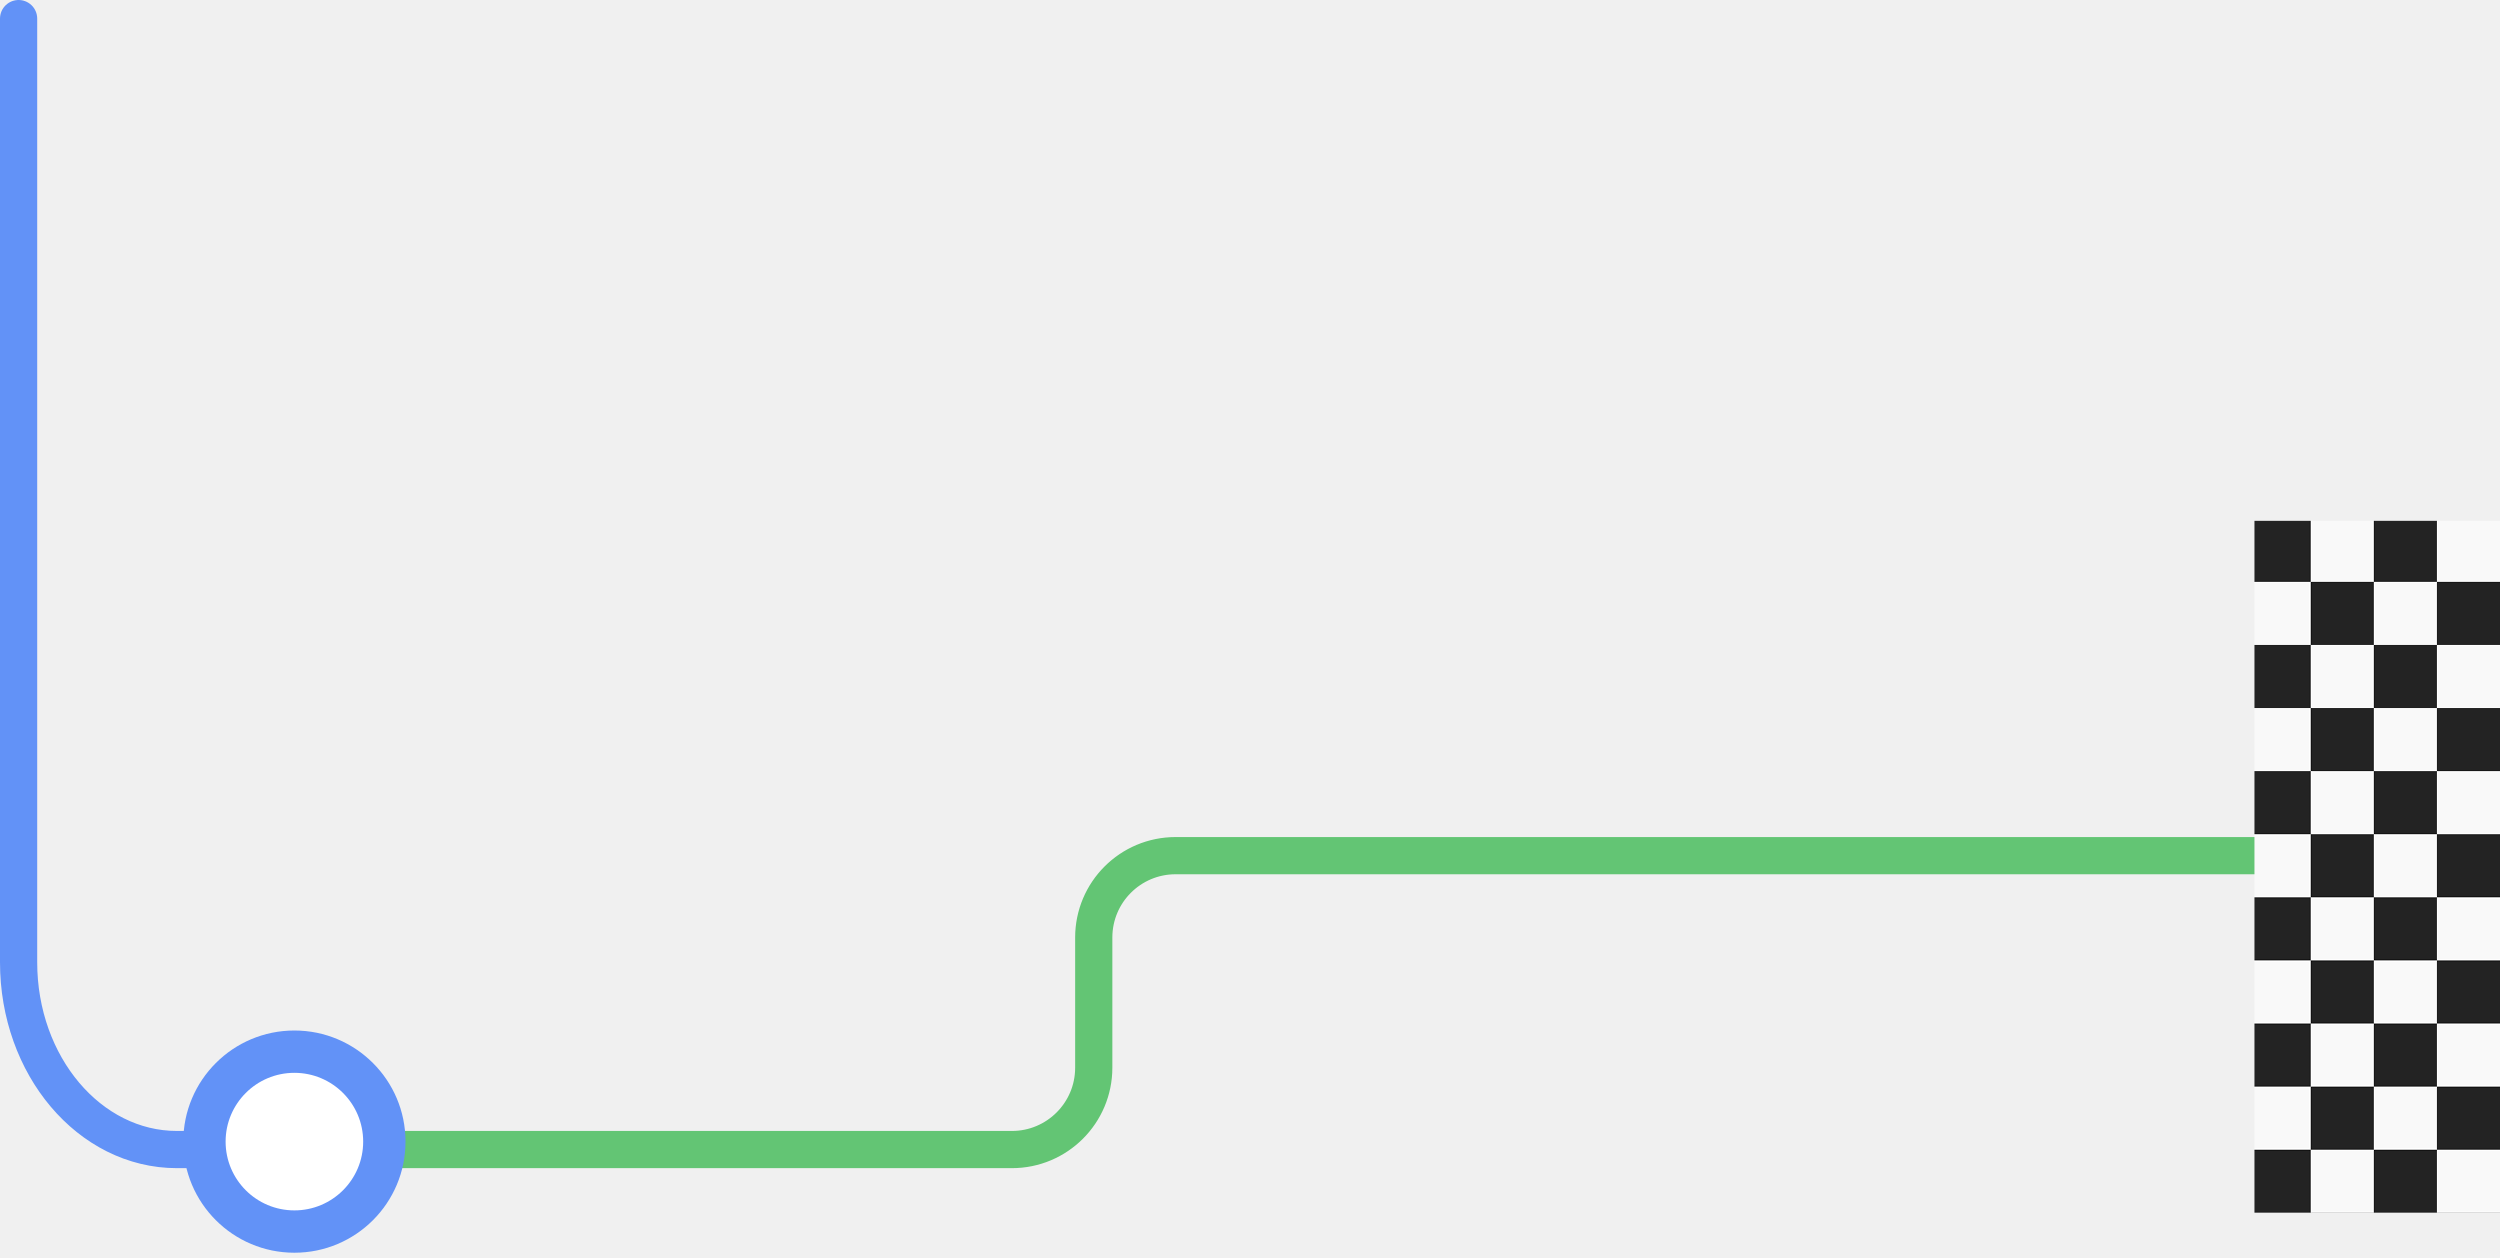
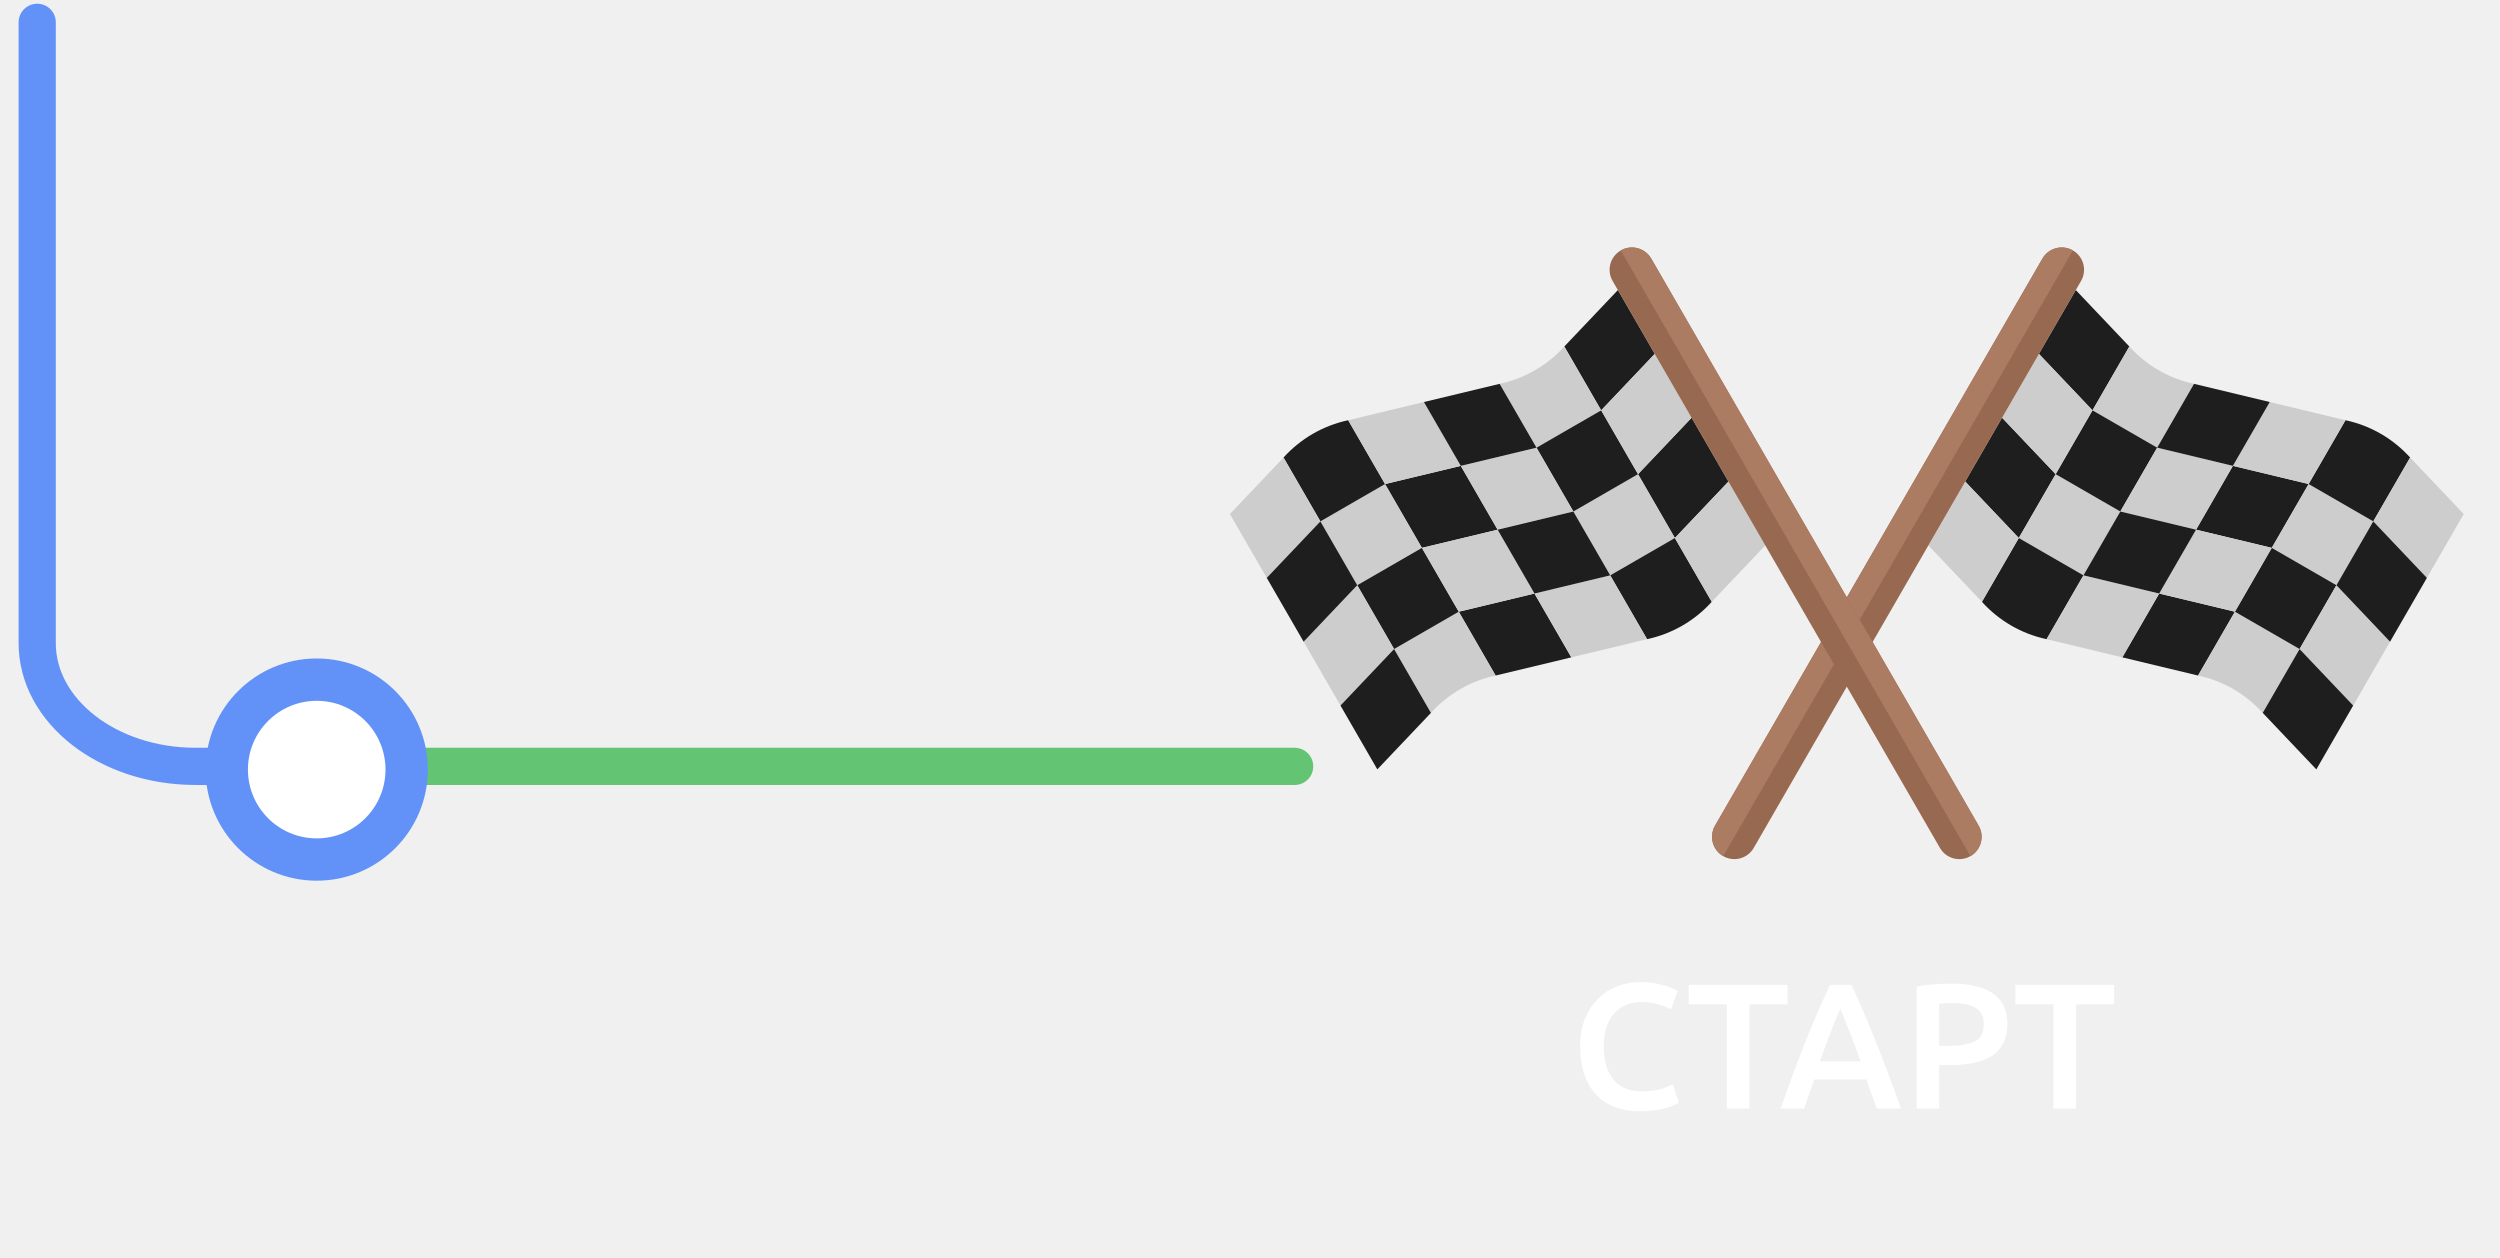
<svg xmlns="http://www.w3.org/2000/svg" width="336" height="169" viewBox="0 0 336 169" fill="none">
-   <g clip-path="url(#clip0_1878_4)">
-     <path d="M2.5 2.5V129.329C2.5 143.231 12.027 154.5 23.778 154.5H136C142.075 154.5 147 149.575 147 143.5V126C147 119.925 151.925 115 158 115H309" stroke="url(#paint0_linear_1878_4)" stroke-width="5" stroke-linecap="round" />
-     <path d="M39.567 168.366C47.814 168.366 54.5 161.68 54.5 153.433C54.5 145.185 47.814 138.5 39.567 138.5C31.319 138.5 24.633 145.185 24.633 153.433C24.633 161.68 31.319 168.366 39.567 168.366Z" fill="#6292F7" />
-     <path d="M39.567 162.677C44.672 162.677 48.811 158.539 48.811 153.433C48.811 148.327 44.672 144.188 39.567 144.188C34.461 144.188 30.322 148.327 30.322 153.433C30.322 158.539 34.461 162.677 39.567 162.677Z" fill="white" />
-     <path d="M336 70L303 70L303 163L336 163L336 70Z" fill="url(#pattern0_1878_4)" />
-   </g>
+   <path d="M5 3V86.44C5 95.586 14.527 103 26.278 103H174" stroke="url(#paint0_linear_1878_4)" stroke-width="5" stroke-linecap="round" />
+   <path d="M42.567 118.366C50.814 118.366 57.5 111.68 57.5 103.433C57.5 95.185 50.814 88.499 42.567 88.499C34.319 88.499 27.633 95.185 27.633 103.433C27.633 111.68 34.319 118.366 42.567 118.366Z" fill="#6292F7" />
+   <path d="M42.567 112.677C47.672 112.677 51.811 108.539 51.811 103.433C51.811 98.327 47.672 94.189 42.567 94.189C37.461 94.189 33.322 98.327 33.322 103.433C33.322 108.539 37.461 112.677 42.567 112.677Z" fill="white" />
+   <path d="M278.979 38.978L286.184 46.57L281.231 55.149L274.025 47.557L278.979 38.978Z" fill="#1E1E1E" />
+   <path d="M269.072 56.136L276.278 63.728L271.325 72.308L264.119 64.716L269.072 56.136Z" fill="#1E1E1E" />
+   <path d="M300.1 62.611L310.278 65.056L305.325 73.635L295.147 71.191L300.1 62.611Z" fill="#1E1E1E" />
+   <path d="M290.194 79.77L300.371 82.214L295.418 90.793L285.24 88.349L290.194 79.77Z" fill="#1E1E1E" />
+   <path d="M286.184 46.57C288.48 49.117 291.522 50.873 294.876 51.588L289.923 60.167L281.231 55.149L286.184 46.57Z" fill="#CDCDCD" />
+   <path d="M276.278 63.728L284.969 68.746L280.016 77.326L271.325 72.308L276.278 63.728Z" fill="#CDCDCD" />
+   <path d="M310.278 65.056L318.969 70.074L314.016 78.653L305.325 73.635L310.278 65.056Z" fill="#CDCDCD" />
+   <path d="M300.371 82.214L309.063 87.232L304.11 95.812C301.814 93.265 298.772 91.508 295.418 90.793L300.371 82.214Z" fill="#CDCDCD" />
+   <path d="M281.231 55.149L289.923 60.167L284.969 68.746L276.278 63.728L281.231 55.149Z" fill="#1E1E1E" />
+   <path d="M271.325 72.308L280.016 77.326L275.063 85.905C271.709 85.19 268.667 83.434 266.371 80.887L271.325 72.308Z" fill="#1E1E1E" />
+   <path d="M305.325 73.635L314.016 78.653L309.063 87.232L300.371 82.214L305.325 73.635Z" fill="#1E1E1E" />
+   <path d="M315.231 56.477C318.585 57.191 321.627 58.948 323.923 61.495L318.969 70.074L310.278 65.056L315.231 56.477Z" fill="#1E1E1E" />
+   <path d="M274.025 47.557L281.231 55.149L276.278 63.728L269.072 56.136L274.025 47.557Z" fill="#CDCDCD" />
+   <path d="M264.119 64.716L271.325 72.308L266.371 80.887L259.166 73.295L264.119 64.716Z" fill="#CDCDCD" />
+   <path d="M295.147 71.191L305.325 73.635L300.371 82.214L290.194 79.77L295.147 71.191Z" fill="#CDCDCD" />
+   <path d="M305.053 54.032L315.231 56.477L310.278 65.056L300.1 62.611L305.053 54.032Z" fill="#CDCDCD" />
+   <path d="M289.923 60.167L300.1 62.611L295.147 71.191L284.969 68.746L289.923 60.167Z" fill="#CDCDCD" />
+   <path d="M280.016 77.326L290.194 79.77L285.24 88.349L275.063 85.905L280.016 77.326Z" fill="#CDCDCD" />
+   <path d="M314.016 78.653L321.222 86.245L316.269 94.824L309.063 87.232L314.016 78.653Z" fill="#CDCDCD" />
+   <path d="M323.923 61.495L331.128 69.087L326.175 77.666L318.969 70.074L323.923 61.495Z" fill="#CDCDCD" />
+   <path d="M294.876 51.588L305.053 54.032L300.1 62.611L289.923 60.167L294.876 51.588Z" fill="#1E1E1E" />
+   <path d="M284.969 68.746L295.147 71.191L290.194 79.77L280.016 77.326L284.969 68.746Z" fill="#1E1E1E" />
+   <path d="M318.969 70.074L326.175 77.666L321.222 86.245L314.016 78.653L318.969 70.074Z" fill="#1E1E1E" />
+   <path d="M309.063 87.232L316.269 94.824L311.315 103.404L304.11 95.812L309.063 87.232Z" fill="#1E1E1E" />
+   <rect x="276" y="32.159" width="6" height="94" rx="3" transform="rotate(30 276 32.1592)" fill="#976950" />
+   <path d="M231.598 115.066C230.163 114.237 229.671 112.402 230.5 110.967L274.5 34.757C275.328 33.322 277.163 32.831 278.598 33.659L231.598 115.066Z" fill="#AC7C62" />
+   <path d="M217.449 38.978L210.244 46.57L215.197 55.149L222.403 47.557L217.449 38.978Z" fill="#1E1E1E" />
+   <path d="M227.356 56.136L220.15 63.728L225.103 72.308L232.309 64.716L227.356 56.136Z" fill="#1E1E1E" />
+   <path d="M196.328 62.611L186.15 65.056L191.103 73.635L201.281 71.191L196.328 62.611Z" fill="#1E1E1E" />
+   <path d="M206.234 79.77L196.057 82.214L201.01 90.793L211.188 88.349L206.234 79.77Z" fill="#1E1E1E" />
+   <path d="M210.244 46.57C207.948 49.117 204.906 50.873 201.552 51.588L206.505 60.167L215.197 55.149L210.244 46.57Z" fill="#CDCDCD" />
+   <path d="M220.15 63.728L211.459 68.746L216.412 77.326L225.103 72.308L220.15 63.728Z" fill="#CDCDCD" />
+   <path d="M186.15 65.056L177.459 70.074L182.412 78.653L191.103 73.635L186.15 65.056Z" fill="#CDCDCD" />
+   <path d="M196.057 82.214L187.365 87.232L192.318 95.812C194.614 93.265 197.656 91.508 201.01 90.793L196.057 82.214Z" fill="#CDCDCD" />
+   <path d="M215.197 55.149L206.505 60.167L211.459 68.746L220.15 63.728L215.197 55.149Z" fill="#1E1E1E" />
+   <path d="M225.103 72.308L216.412 77.326L221.365 85.905C224.719 85.19 227.761 83.434 230.057 80.887L225.103 72.308Z" fill="#1E1E1E" />
+   <path d="M191.103 73.635L182.412 78.653L187.365 87.232L196.057 82.214L191.103 73.635Z" fill="#1E1E1E" />
+   <path d="M181.197 56.477C177.843 57.191 174.801 58.948 172.505 61.495L177.459 70.074L186.15 65.056L181.197 56.477Z" fill="#1E1E1E" />
+   <path d="M222.403 47.557L215.197 55.149L220.15 63.728L227.356 56.136L222.403 47.557Z" fill="#CDCDCD" />
+   <path d="M232.309 64.716L225.103 72.308L230.057 80.887L237.262 73.295L232.309 64.716Z" fill="#CDCDCD" />
+   <path d="M201.281 71.191L191.103 73.635L196.057 82.214L206.234 79.77L201.281 71.191Z" fill="#CDCDCD" />
+   <path d="M191.375 54.032L181.197 56.477L186.15 65.056L196.328 62.611L191.375 54.032Z" fill="#CDCDCD" />
+   <path d="M206.505 60.167L196.328 62.611L201.281 71.191L211.459 68.746L206.505 60.167Z" fill="#CDCDCD" />
+   <path d="M216.412 77.326L206.234 79.77L211.188 88.349L221.365 85.905L216.412 77.326Z" fill="#CDCDCD" />
+   <path d="M182.412 78.653L175.206 86.245L180.159 94.824L187.365 87.232L182.412 78.653Z" fill="#CDCDCD" />
+   <path d="M172.505 61.495L165.3 69.087L170.253 77.666L177.459 70.074L172.505 61.495Z" fill="#CDCDCD" />
+   <path d="M201.552 51.588L191.375 54.032L196.328 62.611L206.505 60.167L201.552 51.588Z" fill="#1E1E1E" />
+   <path d="M211.459 68.746L201.281 71.191L206.234 79.77L216.412 77.326L211.459 68.746Z" fill="#1E1E1E" />
+   <path d="M177.459 70.074L170.253 77.666L175.206 86.245L182.412 78.653L177.459 70.074Z" fill="#1E1E1E" />
+   <path d="M187.365 87.232L180.159 94.824L185.113 103.404L192.318 95.812L187.365 87.232Z" fill="#1E1E1E" />
+   <rect width="6" height="94" rx="3" transform="matrix(-0.866025 0.5 0.5 0.866025 220.428 32.1592)" fill="#976950" />
+   <path d="M264.83 115.066C266.265 114.238 266.757 112.403 265.928 110.968L221.928 34.758C221.1 33.323 219.265 32.831 217.83 33.66L264.83 115.066Z" fill="#AC7C62" />
+   <path d="M220.384 149.36C219.136 149.36 218.016 149.168 217.024 148.784C216.032 148.4 215.192 147.84 214.504 147.104C213.816 146.352 213.288 145.44 212.92 144.368C212.552 143.296 212.368 142.064 212.368 140.672C212.368 139.28 212.576 138.048 212.992 136.976C213.424 135.904 214.008 135 214.744 134.264C215.48 133.512 216.344 132.944 217.336 132.56C218.328 132.176 219.392 131.984 220.528 131.984C221.216 131.984 221.84 132.04 222.4 132.152C222.96 132.248 223.448 132.36 223.864 132.488C224.28 132.616 224.624 132.752 224.896 132.896C225.168 133.04 225.36 133.144 225.472 133.208L224.584 135.68C224.2 135.44 223.648 135.216 222.928 135.008C222.224 134.784 221.456 134.672 220.624 134.672C219.904 134.672 219.232 134.8 218.608 135.056C217.984 135.296 217.44 135.664 216.976 136.16C216.528 136.656 216.176 137.28 215.92 138.032C215.664 138.784 215.536 139.656 215.536 140.648C215.536 141.528 215.632 142.336 215.824 143.072C216.032 143.808 216.344 144.448 216.76 144.992C217.176 145.52 217.704 145.936 218.344 146.24C218.984 146.528 219.752 146.672 220.648 146.672C221.72 146.672 222.592 146.568 223.264 146.36C223.936 146.136 224.456 145.928 224.824 145.736L225.64 148.208C225.448 148.336 225.184 148.464 224.848 148.592C224.528 148.72 224.144 148.848 223.696 148.976C223.248 149.088 222.744 149.176 222.184 149.24C221.624 149.32 221.024 149.36 220.384 149.36ZM240.24 132.368V134.984H235.128V149H232.08V134.984H226.968V132.368H240.24ZM252.227 149C252.003 148.344 251.771 147.696 251.531 147.056C251.291 146.416 251.059 145.76 250.835 145.088H243.827C243.603 145.76 243.371 146.424 243.131 147.08C242.907 147.72 242.683 148.36 242.459 149H239.315C239.939 147.224 240.531 145.584 241.091 144.08C241.651 142.576 242.195 141.152 242.723 139.808C243.267 138.464 243.803 137.184 244.331 135.968C244.859 134.752 245.403 133.552 245.963 132.368H248.819C249.379 133.552 249.923 134.752 250.451 135.968C250.979 137.184 251.507 138.464 252.035 139.808C252.579 141.152 253.131 142.576 253.691 144.08C254.267 145.584 254.867 147.224 255.491 149H252.227ZM247.331 135.584C246.963 136.432 246.539 137.464 246.059 138.68C245.595 139.896 245.107 141.216 244.595 142.64H250.067C249.555 141.216 249.059 139.888 248.579 138.656C248.099 137.424 247.683 136.4 247.331 135.584ZM262.298 132.2C264.714 132.2 266.562 132.64 267.842 133.52C269.138 134.4 269.786 135.776 269.786 137.648C269.786 138.624 269.61 139.464 269.258 140.168C268.922 140.856 268.426 141.424 267.77 141.872C267.114 142.304 266.314 142.624 265.37 142.832C264.426 143.04 263.346 143.144 262.13 143.144H260.618V149H257.594V132.608C258.298 132.448 259.074 132.344 259.922 132.296C260.786 132.232 261.578 132.2 262.298 132.2ZM262.514 134.816C261.746 134.816 261.114 134.84 260.618 134.888V140.552H262.082C263.538 140.552 264.658 140.352 265.442 139.952C266.226 139.536 266.618 138.76 266.618 137.624C266.618 137.08 266.514 136.624 266.306 136.256C266.098 135.888 265.81 135.6 265.442 135.392C265.074 135.184 264.634 135.04 264.122 134.96C263.626 134.864 263.09 134.816 262.514 134.816ZM284.139 132.368V134.984H279.027V149H275.979V134.984H270.867V132.368H284.139Z" fill="white" />
  <defs>
-     <linearGradient id="paint0_linear_1878_4" x1="33.14" y1="154.623" x2="49.5" y2="154.623" gradientUnits="userSpaceOnUse">
+     <linearGradient id="paint0_linear_1878_4" x1="35.64" y1="103.081" x2="52" y2="103.081" gradientUnits="userSpaceOnUse">
      <stop offset="0.07" stop-color="#6292F7" />
      <stop offset="1" stop-color="#63C574" />
    </linearGradient>
-     <clipPath id="clip0_1878_4">
-       <rect width="336" height="169" fill="white" />
-     </clipPath>
-     <pattern id="pattern0_1878_4" patternUnits="userSpaceOnUse" patternTransform="matrix(2.02246e-07 -16.96 -16.96 -2.02246e-07 336 163)" preserveAspectRatio="none" viewBox="0 0 32 32" width="1" height="1">
-       <g id="pattern0_1878_4_inner">
-         <rect width="16" height="16" fill="#F9F9F9" />
-         <rect x="16" y="16" width="16" height="16" fill="#F9F9F9" />
-         <rect x="16" width="16" height="16" fill="#232323" />
-         <rect y="16" width="16" height="16" fill="#232323" />
-       </g>
-     </pattern>
  </defs>
</svg>
